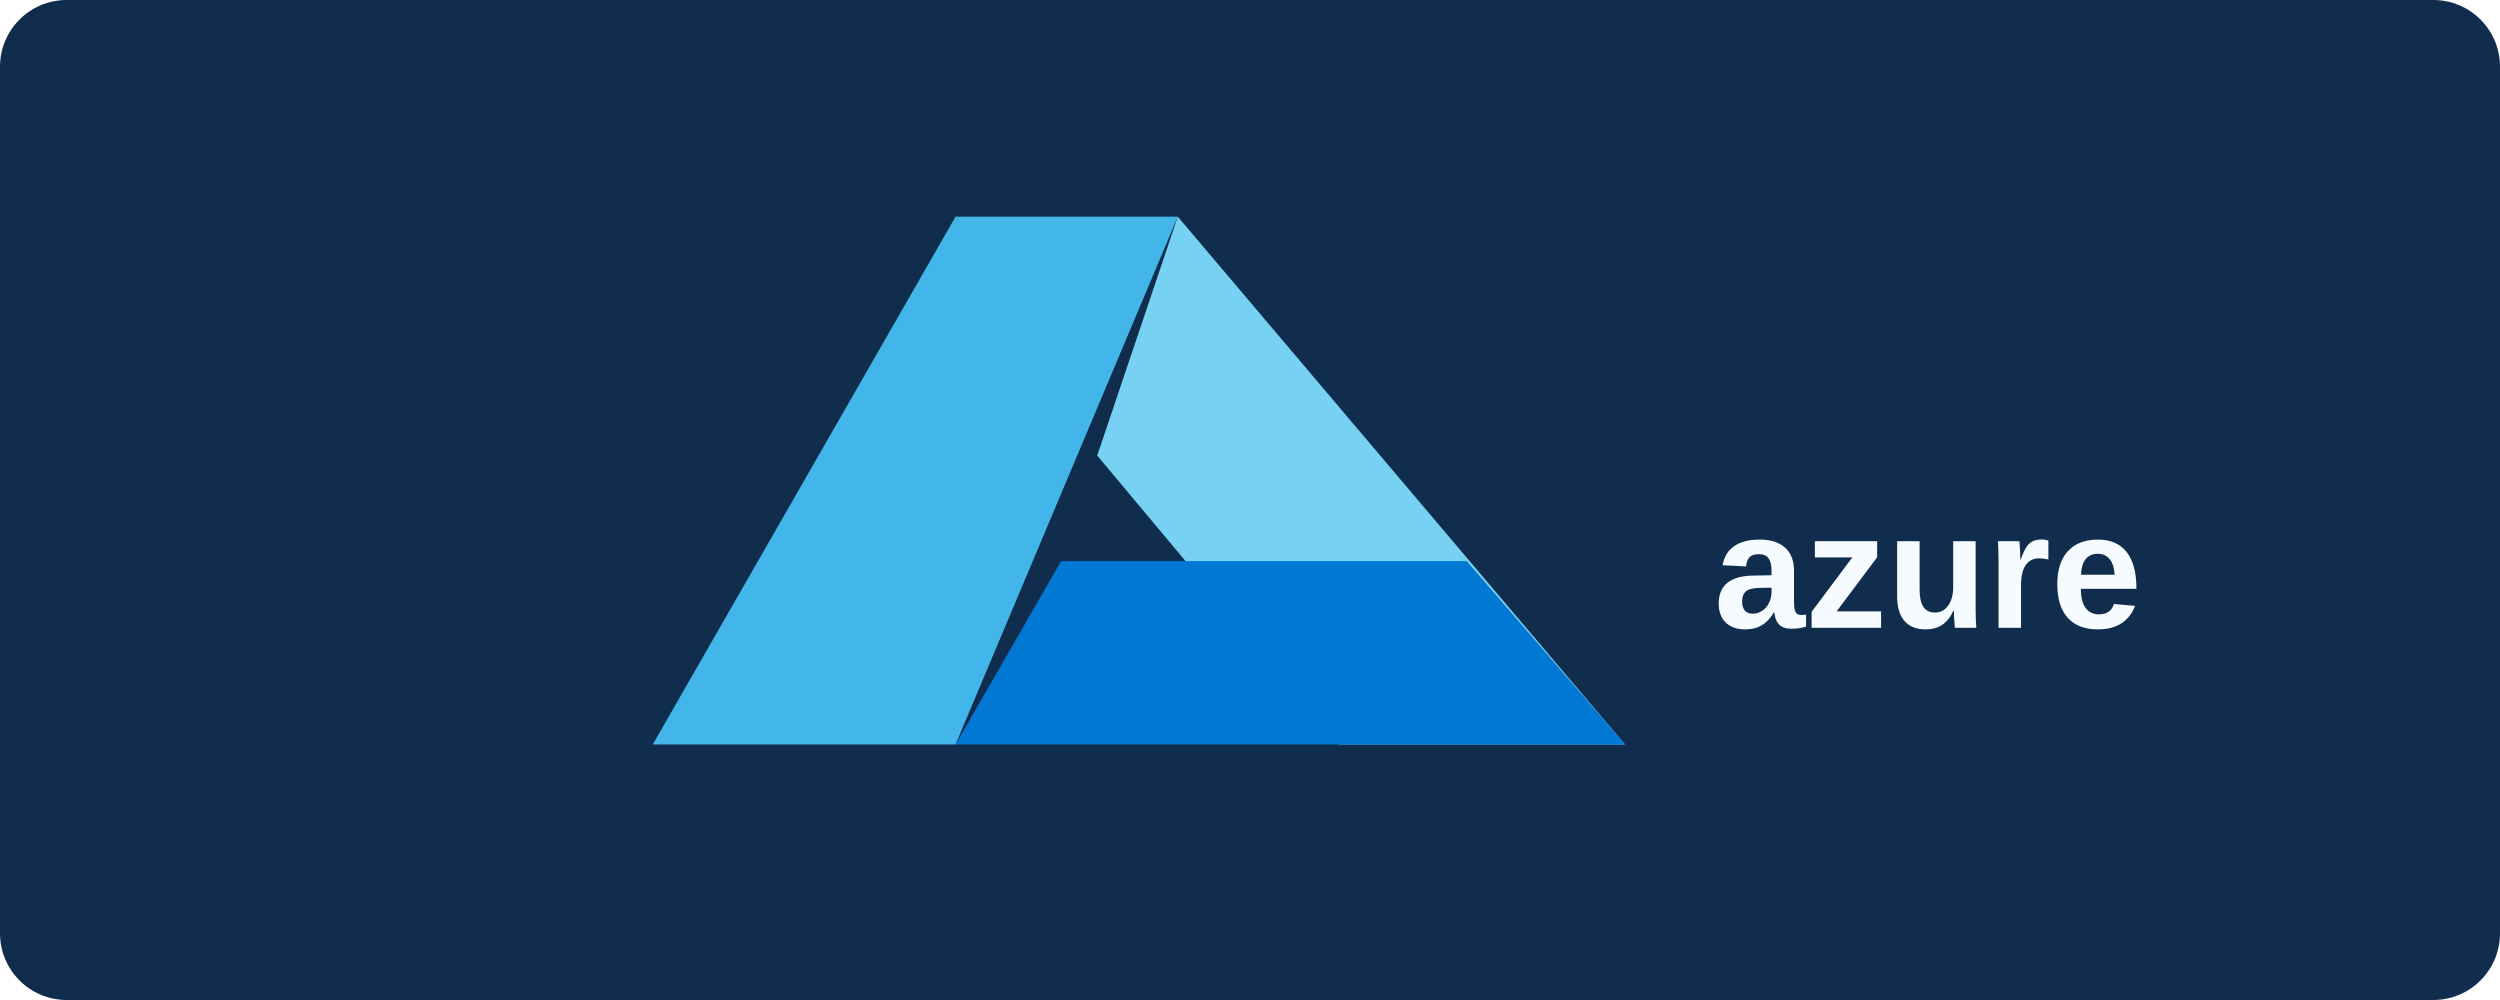
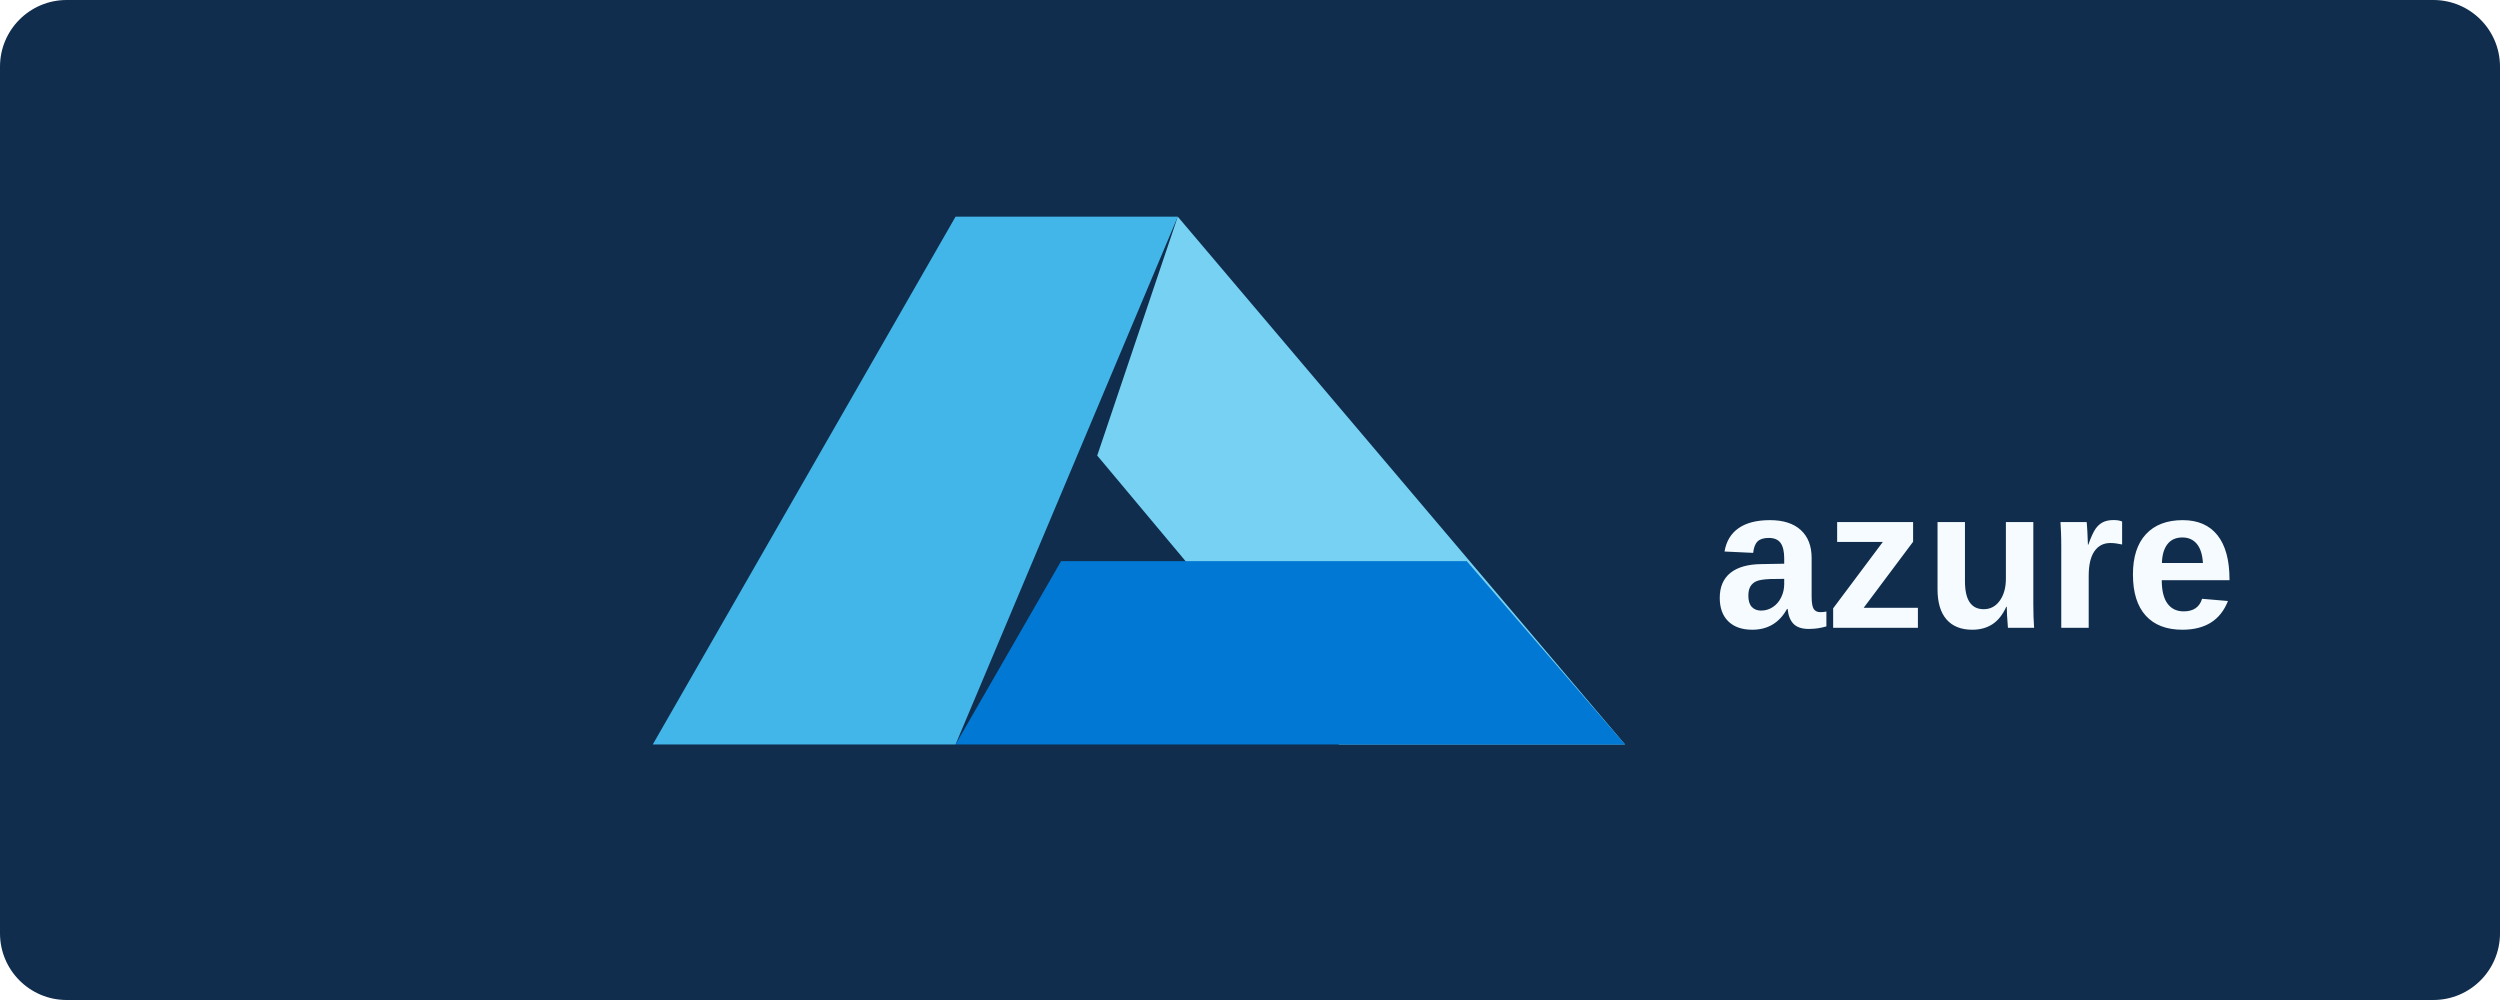
<svg xmlns="http://www.w3.org/2000/svg" width="900" height="360" viewBox="0 0 900 360" fill="none">
  <rect width="900" height="360" rx="24" fill="#102D4D" />
  <path d="M235 268L344 78H424L344 268H235Z" fill="#42B6E9" />
  <path d="M424 78L585 268H482L395 164L424 78Z" fill="#76D1F3" />
  <path d="M344 268H585L528 202H382L344 268Z" fill="#0078D4" />
-   <text x="617" y="226" fill="#F5FBFF" font-family="Arial, sans-serif" font-size="59" font-weight="600">azure</text>
+   <text x="617" y="226" fill="#F5FBFF" font-family="Arial, sans-serif" font-size="72" font-weight="600">azure</text>
</svg>
